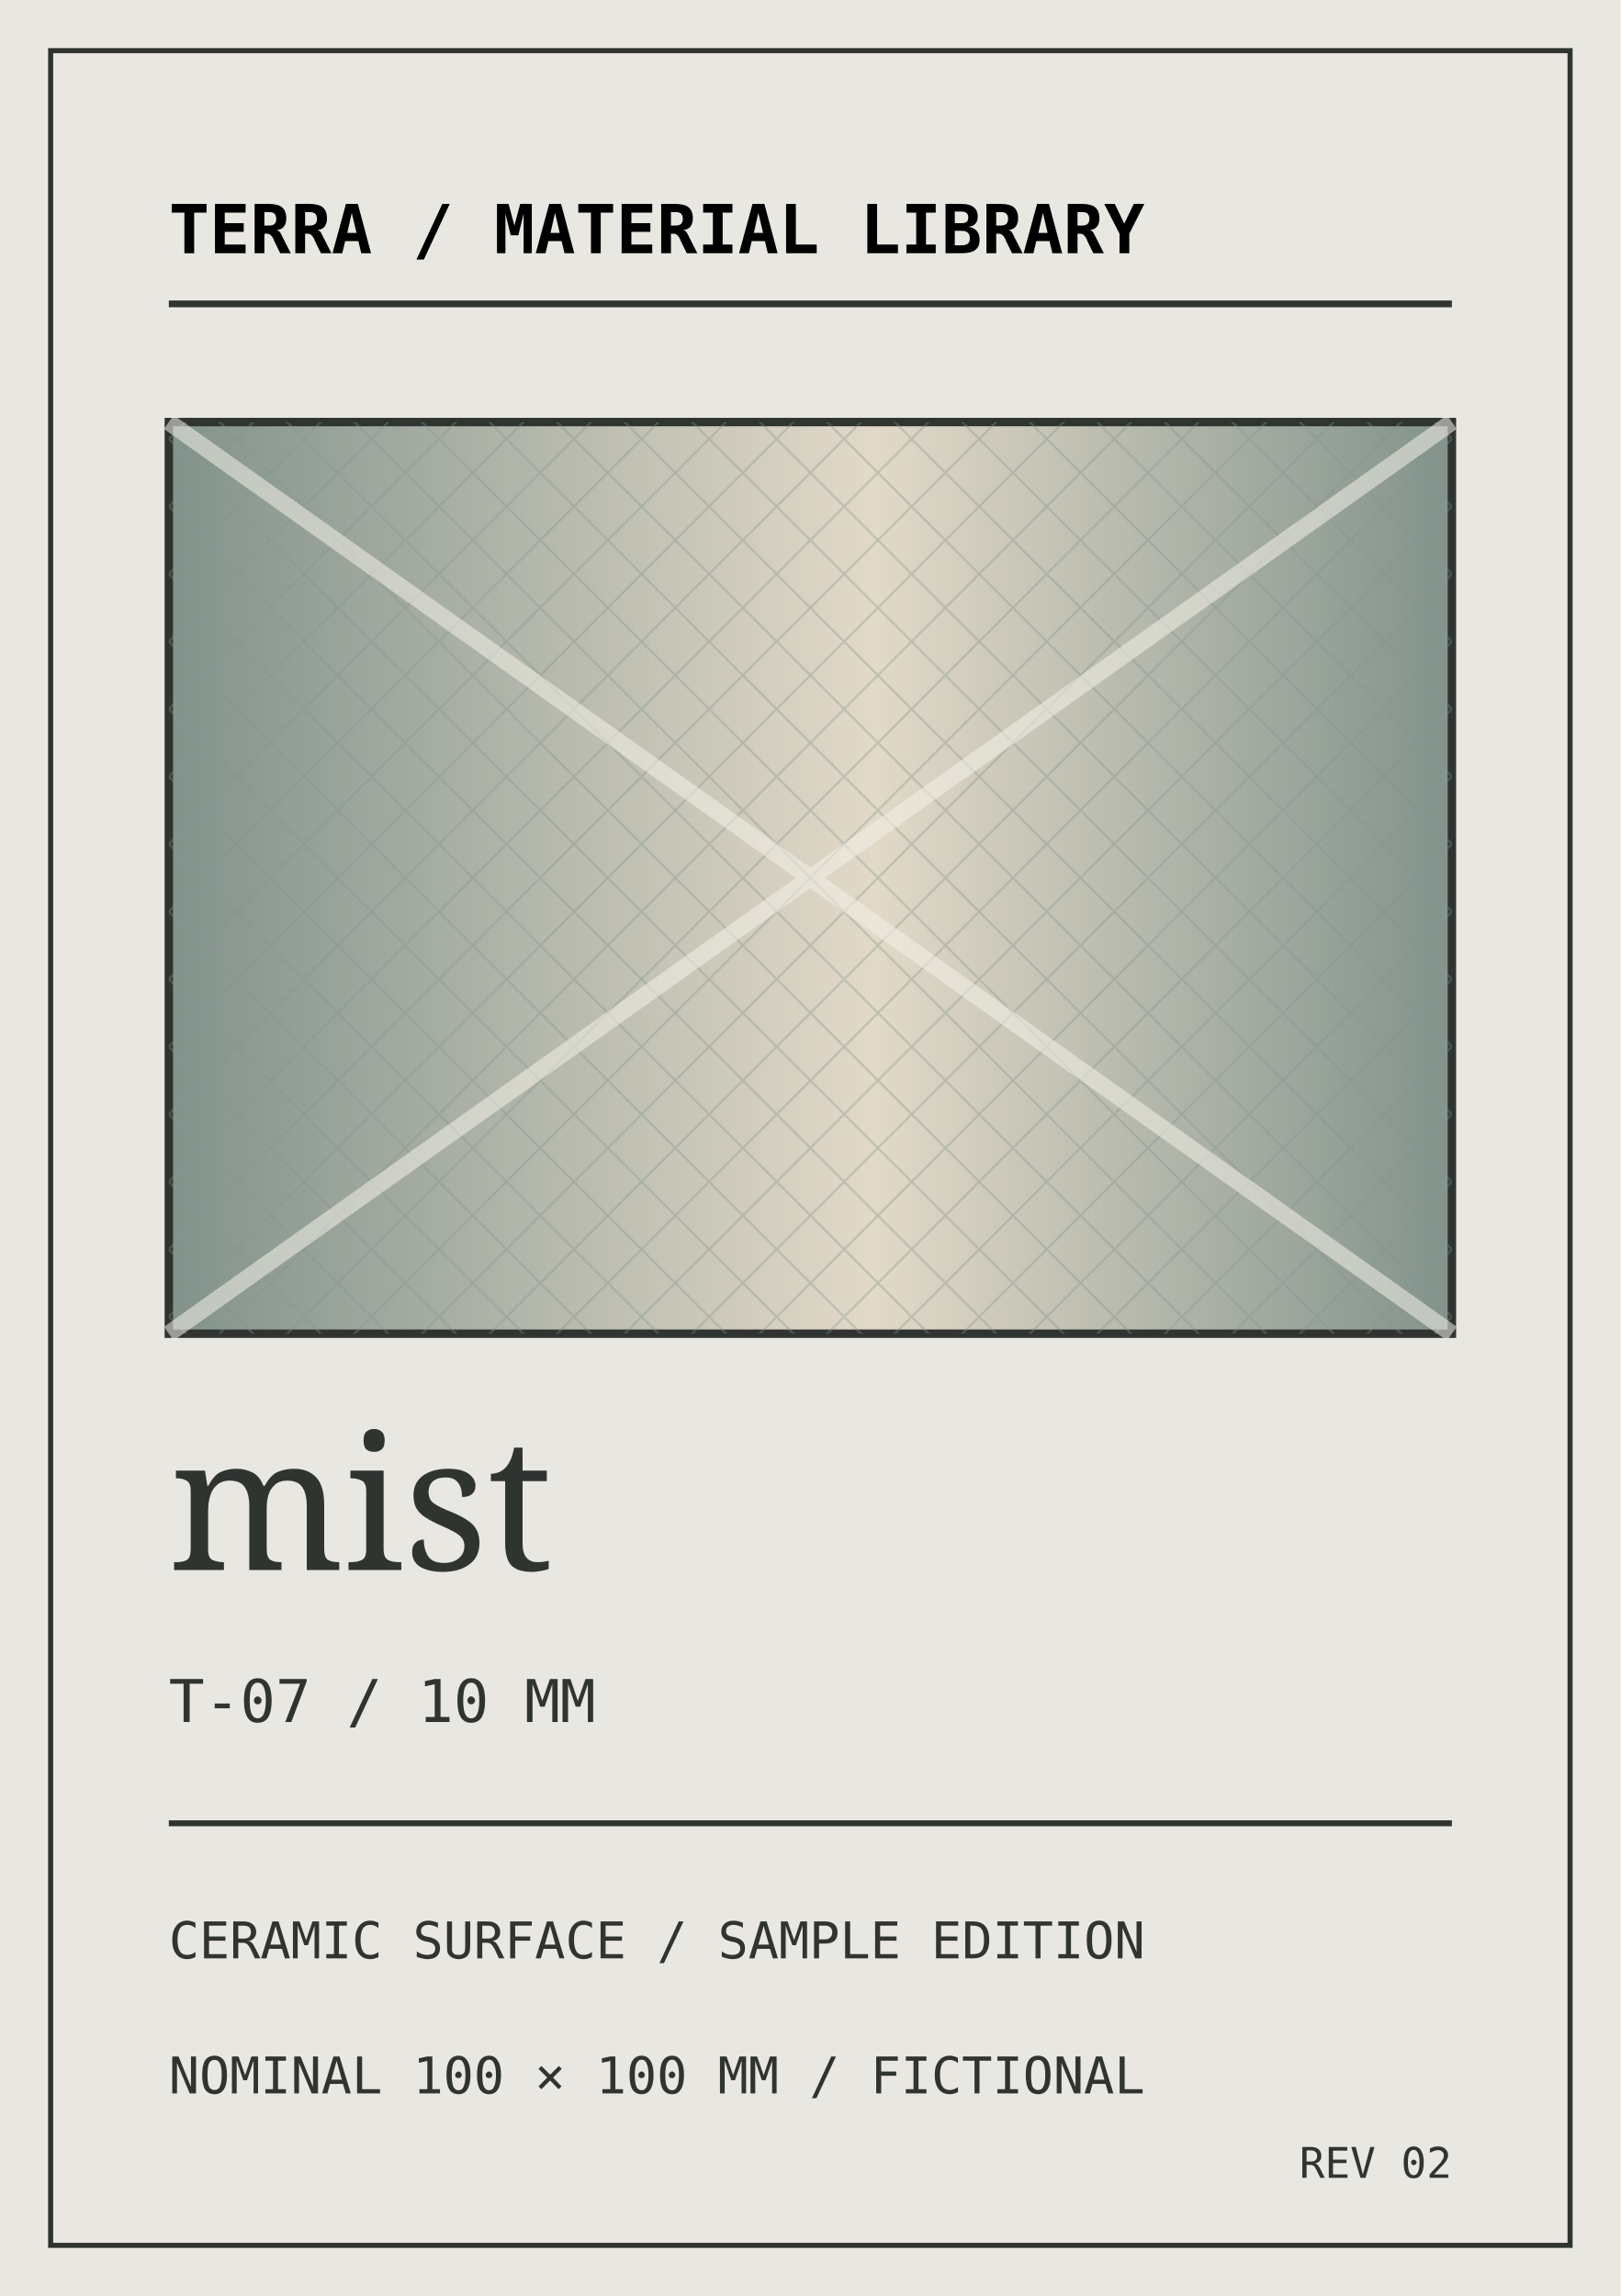
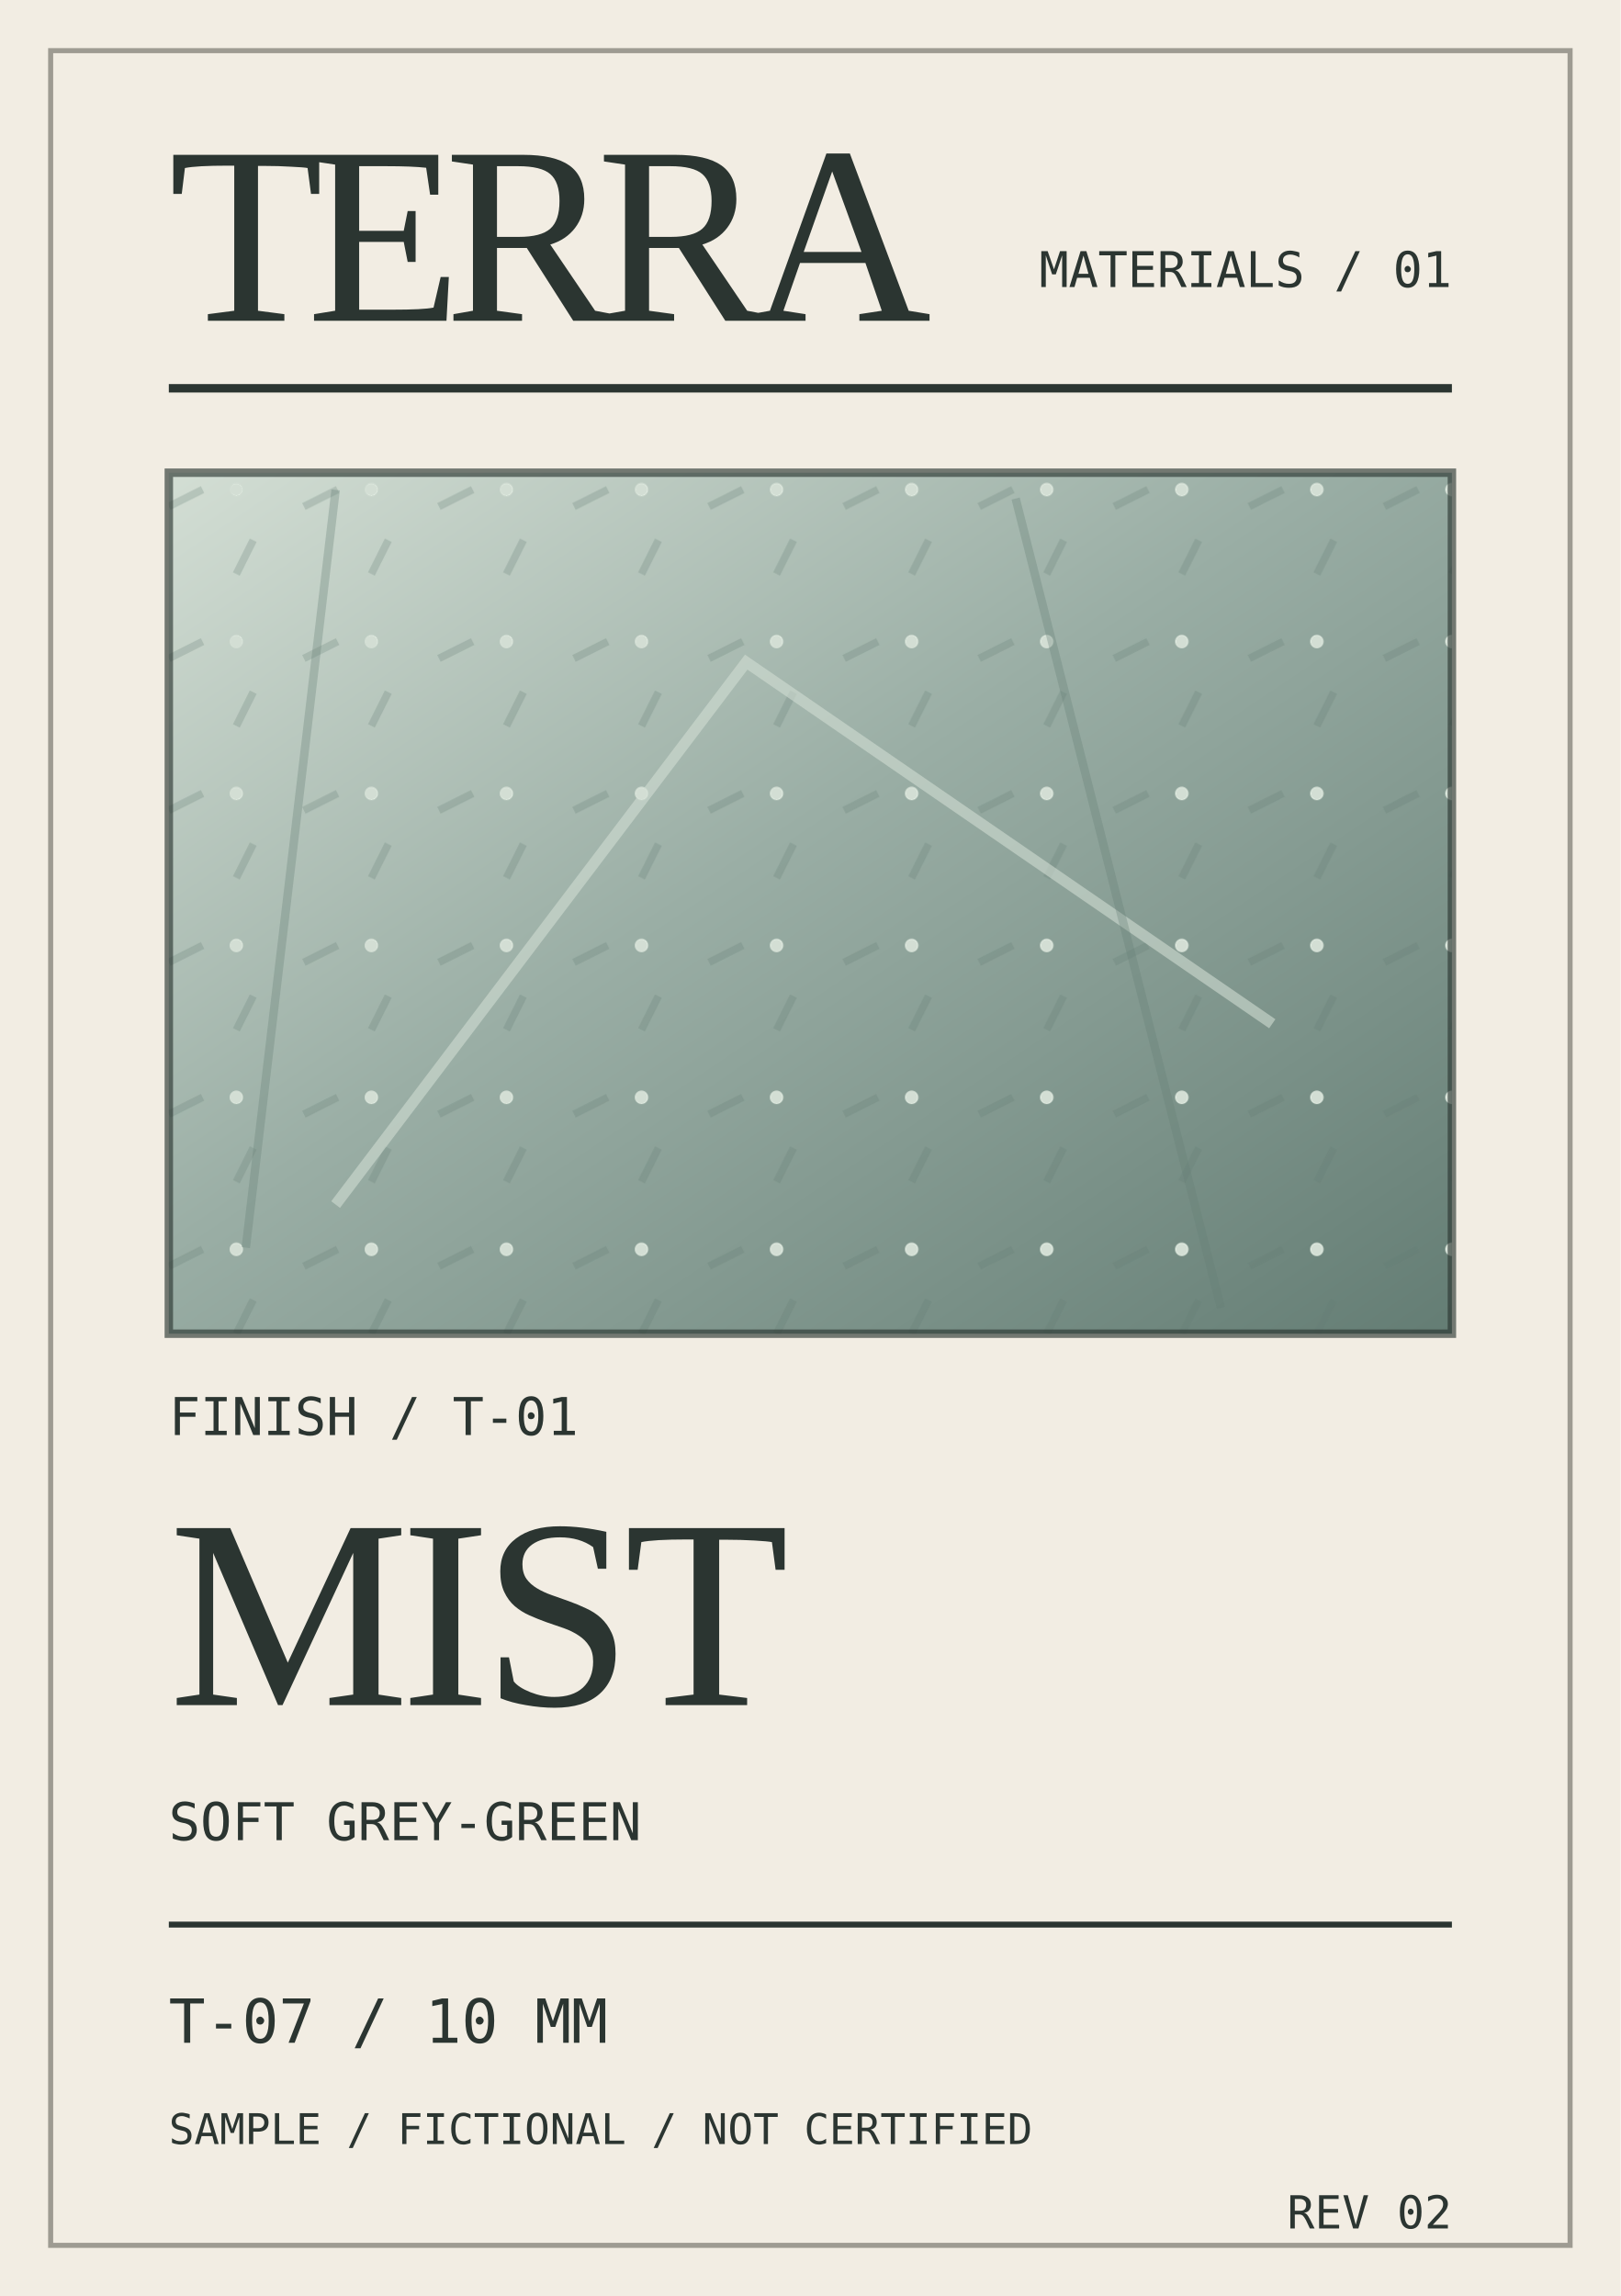
<svg xmlns="http://www.w3.org/2000/svg" width="96mm" height="136mm" viewBox="0 0 96 136" role="img">
+   <rect x="0" y="0" width="96" height="136" fill="#F2EDE3" />
+   <path d="M3 3H93V133H3Z" fill="none" stroke="#9E9B92" stroke-width=".3" />
+   <text x="10" y="19" fill="#2B3531" font-family="Georgia,'Times New Roman',serif" font-size="15" letter-spacing="-1">TERRA</text>
+   <text x="86" y="17" fill="#2B3531" font-family="Consolas,monospace" font-size="2.9" text-anchor="end">MATERIALS / 01</text>
+   <path d="M10 23H86" stroke="#2B3531" stroke-width=".5" />
  <defs>
-     <pattern id="tile" width="4" height="4" patternUnits="userSpaceOnUse">
-       <path d="M0 0L4 4M4 0L0 4" stroke="#82938C" stroke-width=".13" opacity=".35" />
+     <linearGradient id="mist-2-surface" x1="0" y1="0" x2="1" y2="1">
+       <stop stop-color="#D3DED4" />
+       <stop offset=".45" stop-color="#9AAEA5" />
+       <stop offset="1" stop-color="#647D74" />
+     </linearGradient>
+     <pattern id="mist-2-aggregate" width="8" height="9" patternUnits="userSpaceOnUse">
+       <path d="M2 3l2 -1M6 7l1 -2" stroke="#647D74" opacity=".25" stroke-width=".45" />
+       <circle cx="6" cy="2" r=".4" fill="#D3DED4" />
    </pattern>
-     <linearGradient id="ceramic" x1="0" x2="1">
-       <stop stop-color="#82938C" />
-       <stop offset=".55" stop-color="#E2D9C8" />
-       <stop offset="1" stop-color="#82938C" />
-     </linearGradient>
+     <filter id="mist-2-grain">
+       <feTurbulence type="fractalNoise" baseFrequency=".08" numOctaves="3" seed="19" stitchTiles="stitch" result="noise" />
+       <feComposite operator="in" in="noise" in2="SourceGraphic" result="texture" />
+       <feBlend in="SourceGraphic" in2="texture" mode="multiply" />
+     </filter>
  </defs>
-   <rect width="96" height="136" fill="#E9E7E1" />
-   <rect x="3" y="3" width="90" height="130" fill="none" stroke="#303431" stroke-width=".3" />
-   <text x="10" y="15" font-family="monospace" font-size="4" font-weight="700">TERRA / MATERIAL LIBRARY</text>
-   <path d="M10 18H86" stroke="#303431" stroke-width=".4" />
-   <rect x="10" y="25" width="76" height="54" fill="url(#ceramic)" stroke="#303431" stroke-width=".5" />
-   <rect x="10" y="25" width="76" height="54" fill="url(#tile)" />
-   <path d="M10 25L86 79M10 79L86 25" stroke="#F4F0E7" stroke-width="1" opacity=".55" />
-   <text x="10" y="93" font-family="Georgia,serif" font-size="11" fill="#303431">mist</text>
-   <text x="10" y="102" font-family="monospace" font-size="3.5" fill="#303431">T-07 / 10 MM</text>
-   <path d="M10 108H86" stroke="#303431" stroke-width=".35" />
-   <text x="10" y="116" font-family="monospace" font-size="3" fill="#303431">CERAMIC SURFACE / SAMPLE EDITION</text>
-   <text x="10" y="124" font-family="monospace" font-size="3" fill="#303431">NOMINAL 100 × 100 MM / FICTIONAL</text>
-   <text x="86" y="129" text-anchor="end" font-family="monospace" font-size="2.5" fill="#303431">REV 02</text>
+   <rect x="10" y="28" width="76" height="51" fill="url(#mist-2-surface)" />
+   <rect x="10" y="28" width="76" height="51" fill="url(#mist-2-aggregate)" />
+   <path d="M19.88 71.35L44.2 39.22L75.36 60.64" fill="none" stroke="#D3DED4" stroke-width=".65" opacity=".58" />
+   <path d="M19.88 29.02L14.56 73.9M60.16 29.53L72.32 77.47" stroke="#647D74" stroke-width=".5" opacity=".32" />
+   <rect x="10" y="28" width="76" height="51" fill="none" stroke="#2B3531" stroke-width=".5" opacity=".64" />
+   <text x="10" y="85" fill="#2B3531" font-family="Consolas,monospace" font-size="3.1">FINISH / T-01</text>
+   <text x="10" y="101" fill="#2B3531" font-family="Georgia,'Times New Roman',serif" font-size="16" letter-spacing="-.5">MIST</text>
+   <text x="10" y="109" fill="#2B3531" font-family="Consolas,monospace" font-size="3.1">SOFT GREY-GREEN</text>
+   <path d="M10 114H86" stroke="#2B3531" stroke-width=".35" />
+   <text x="10" y="121" fill="#2B3531" font-family="Consolas,monospace" font-size="3.6">T-07 / 10 MM</text>
+   <text x="10" y="127" fill="#2B3531" font-family="Consolas,monospace" font-size="2.5">SAMPLE / FICTIONAL / NOT CERTIFIED</text>
+   <text x="86" y="132" fill="#2B3531" font-family="Consolas,monospace" font-size="2.7" text-anchor="end">REV 02</text>
</svg>
